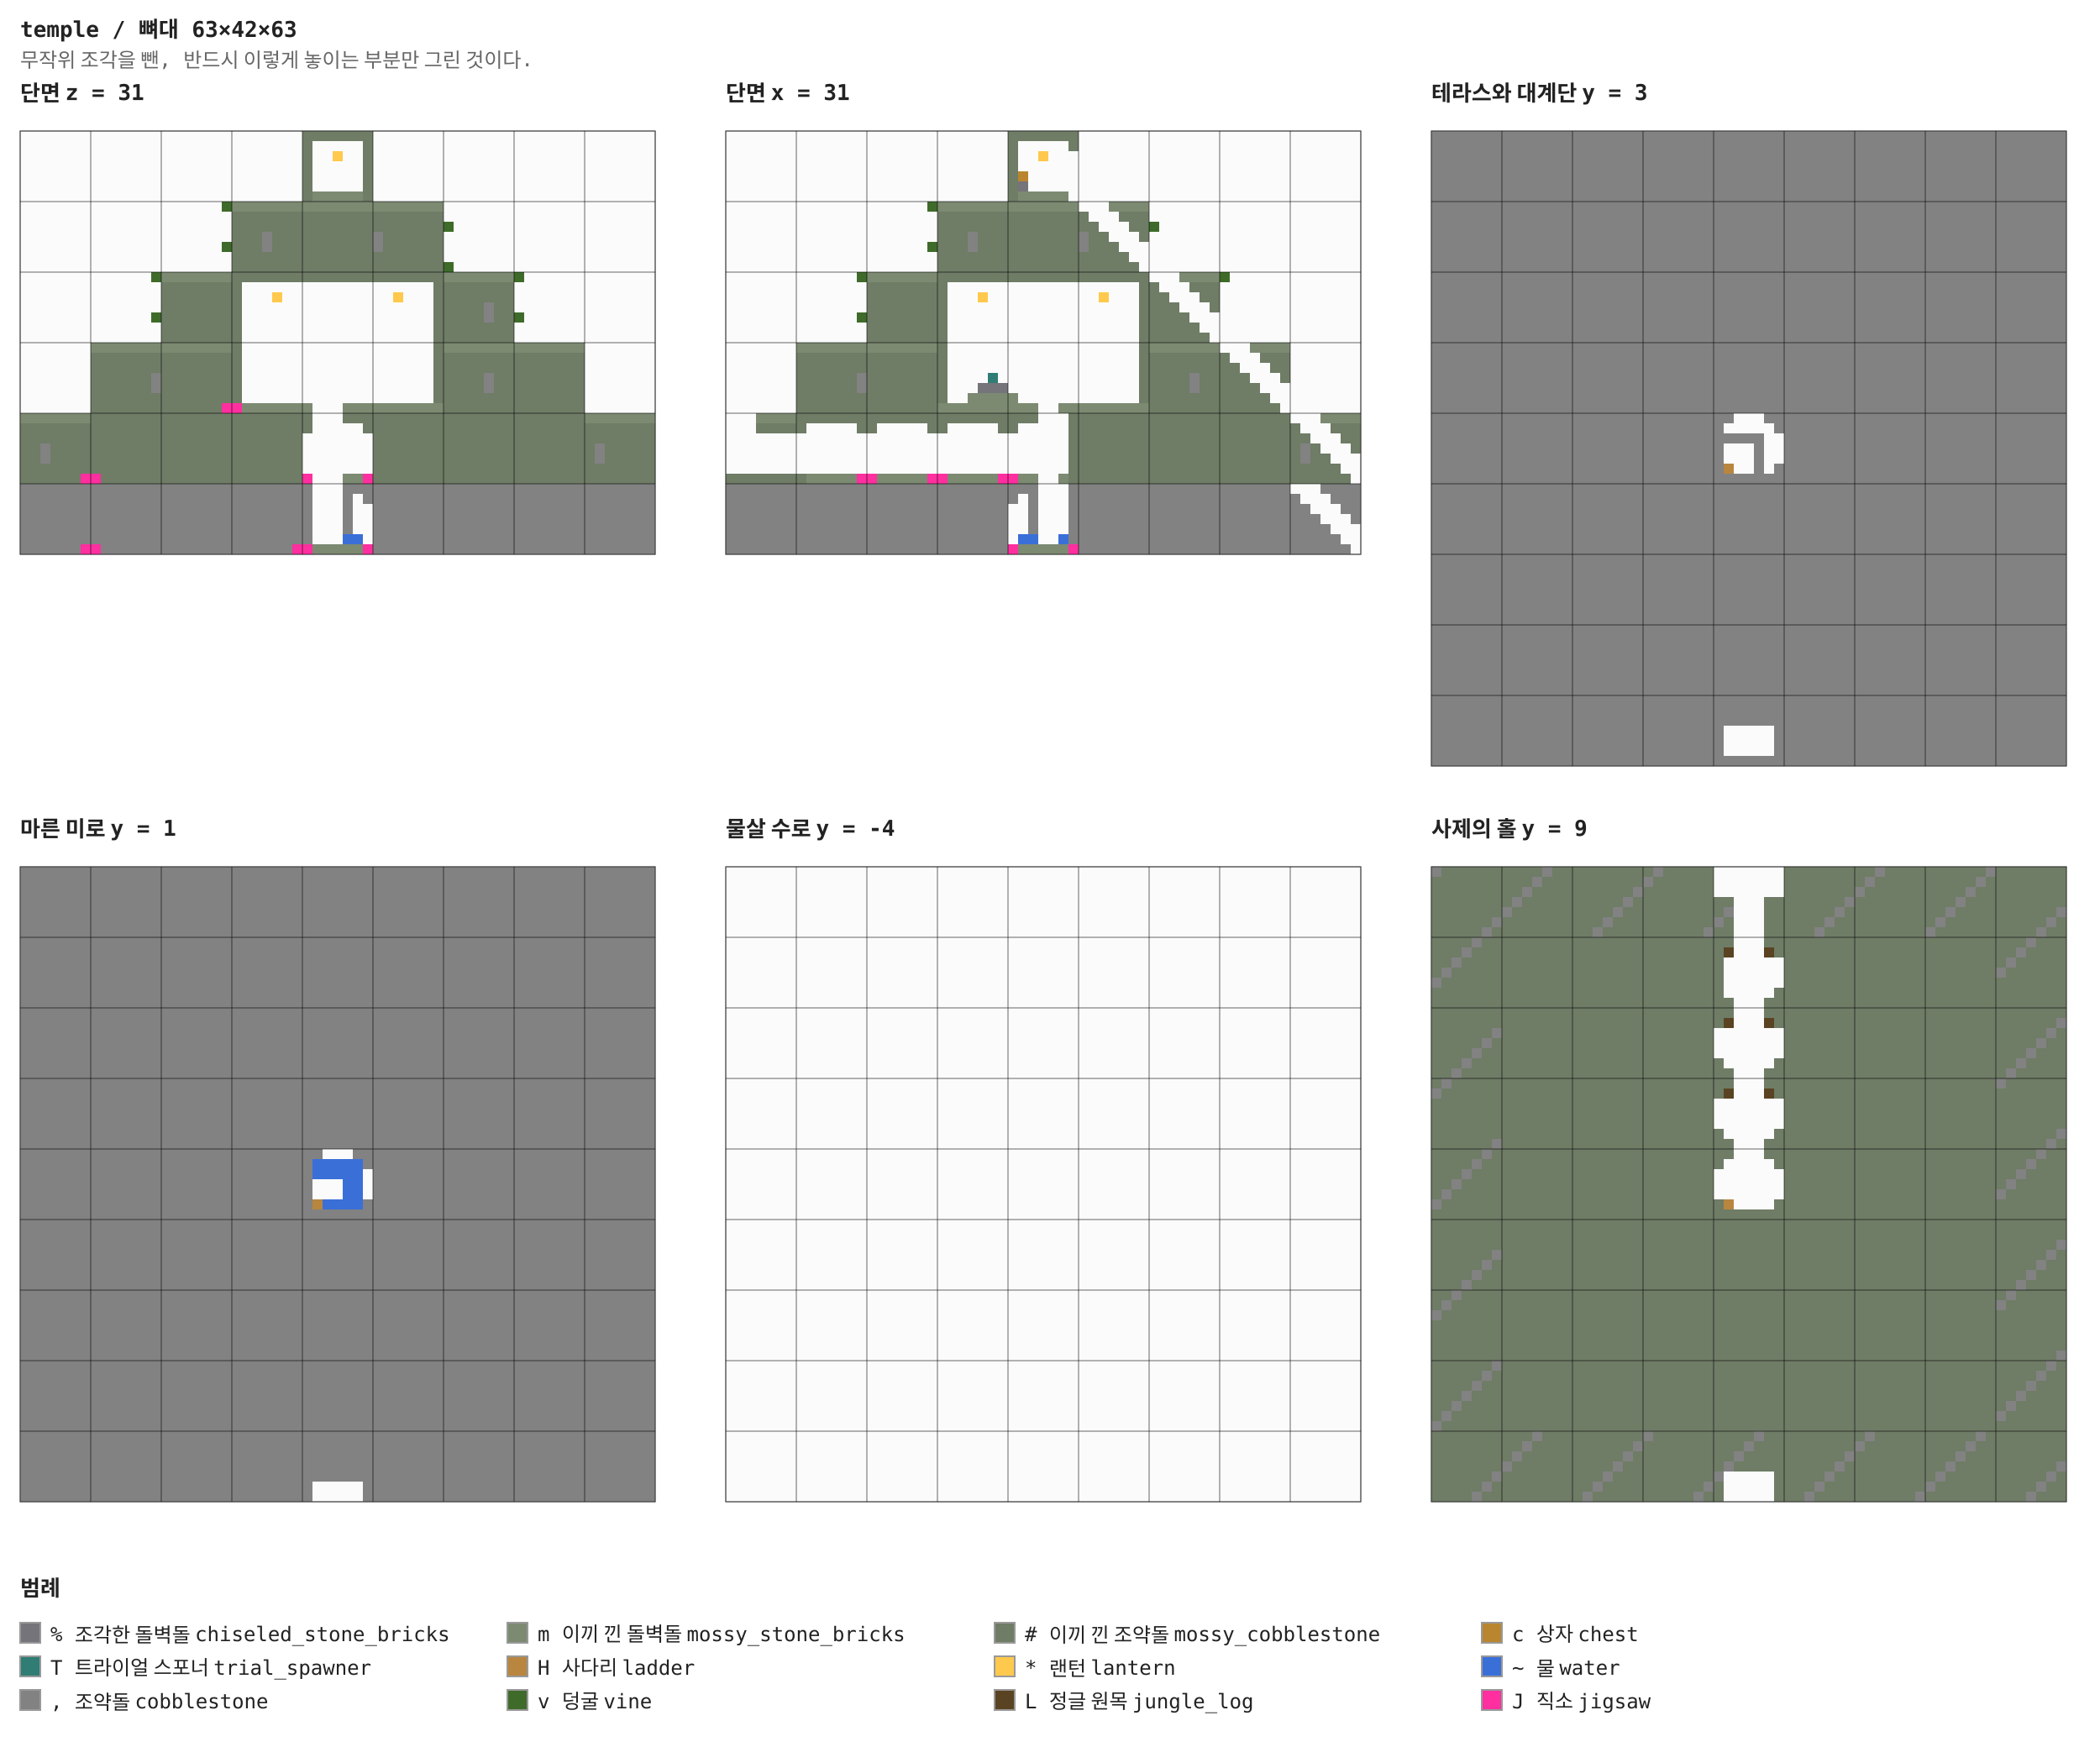
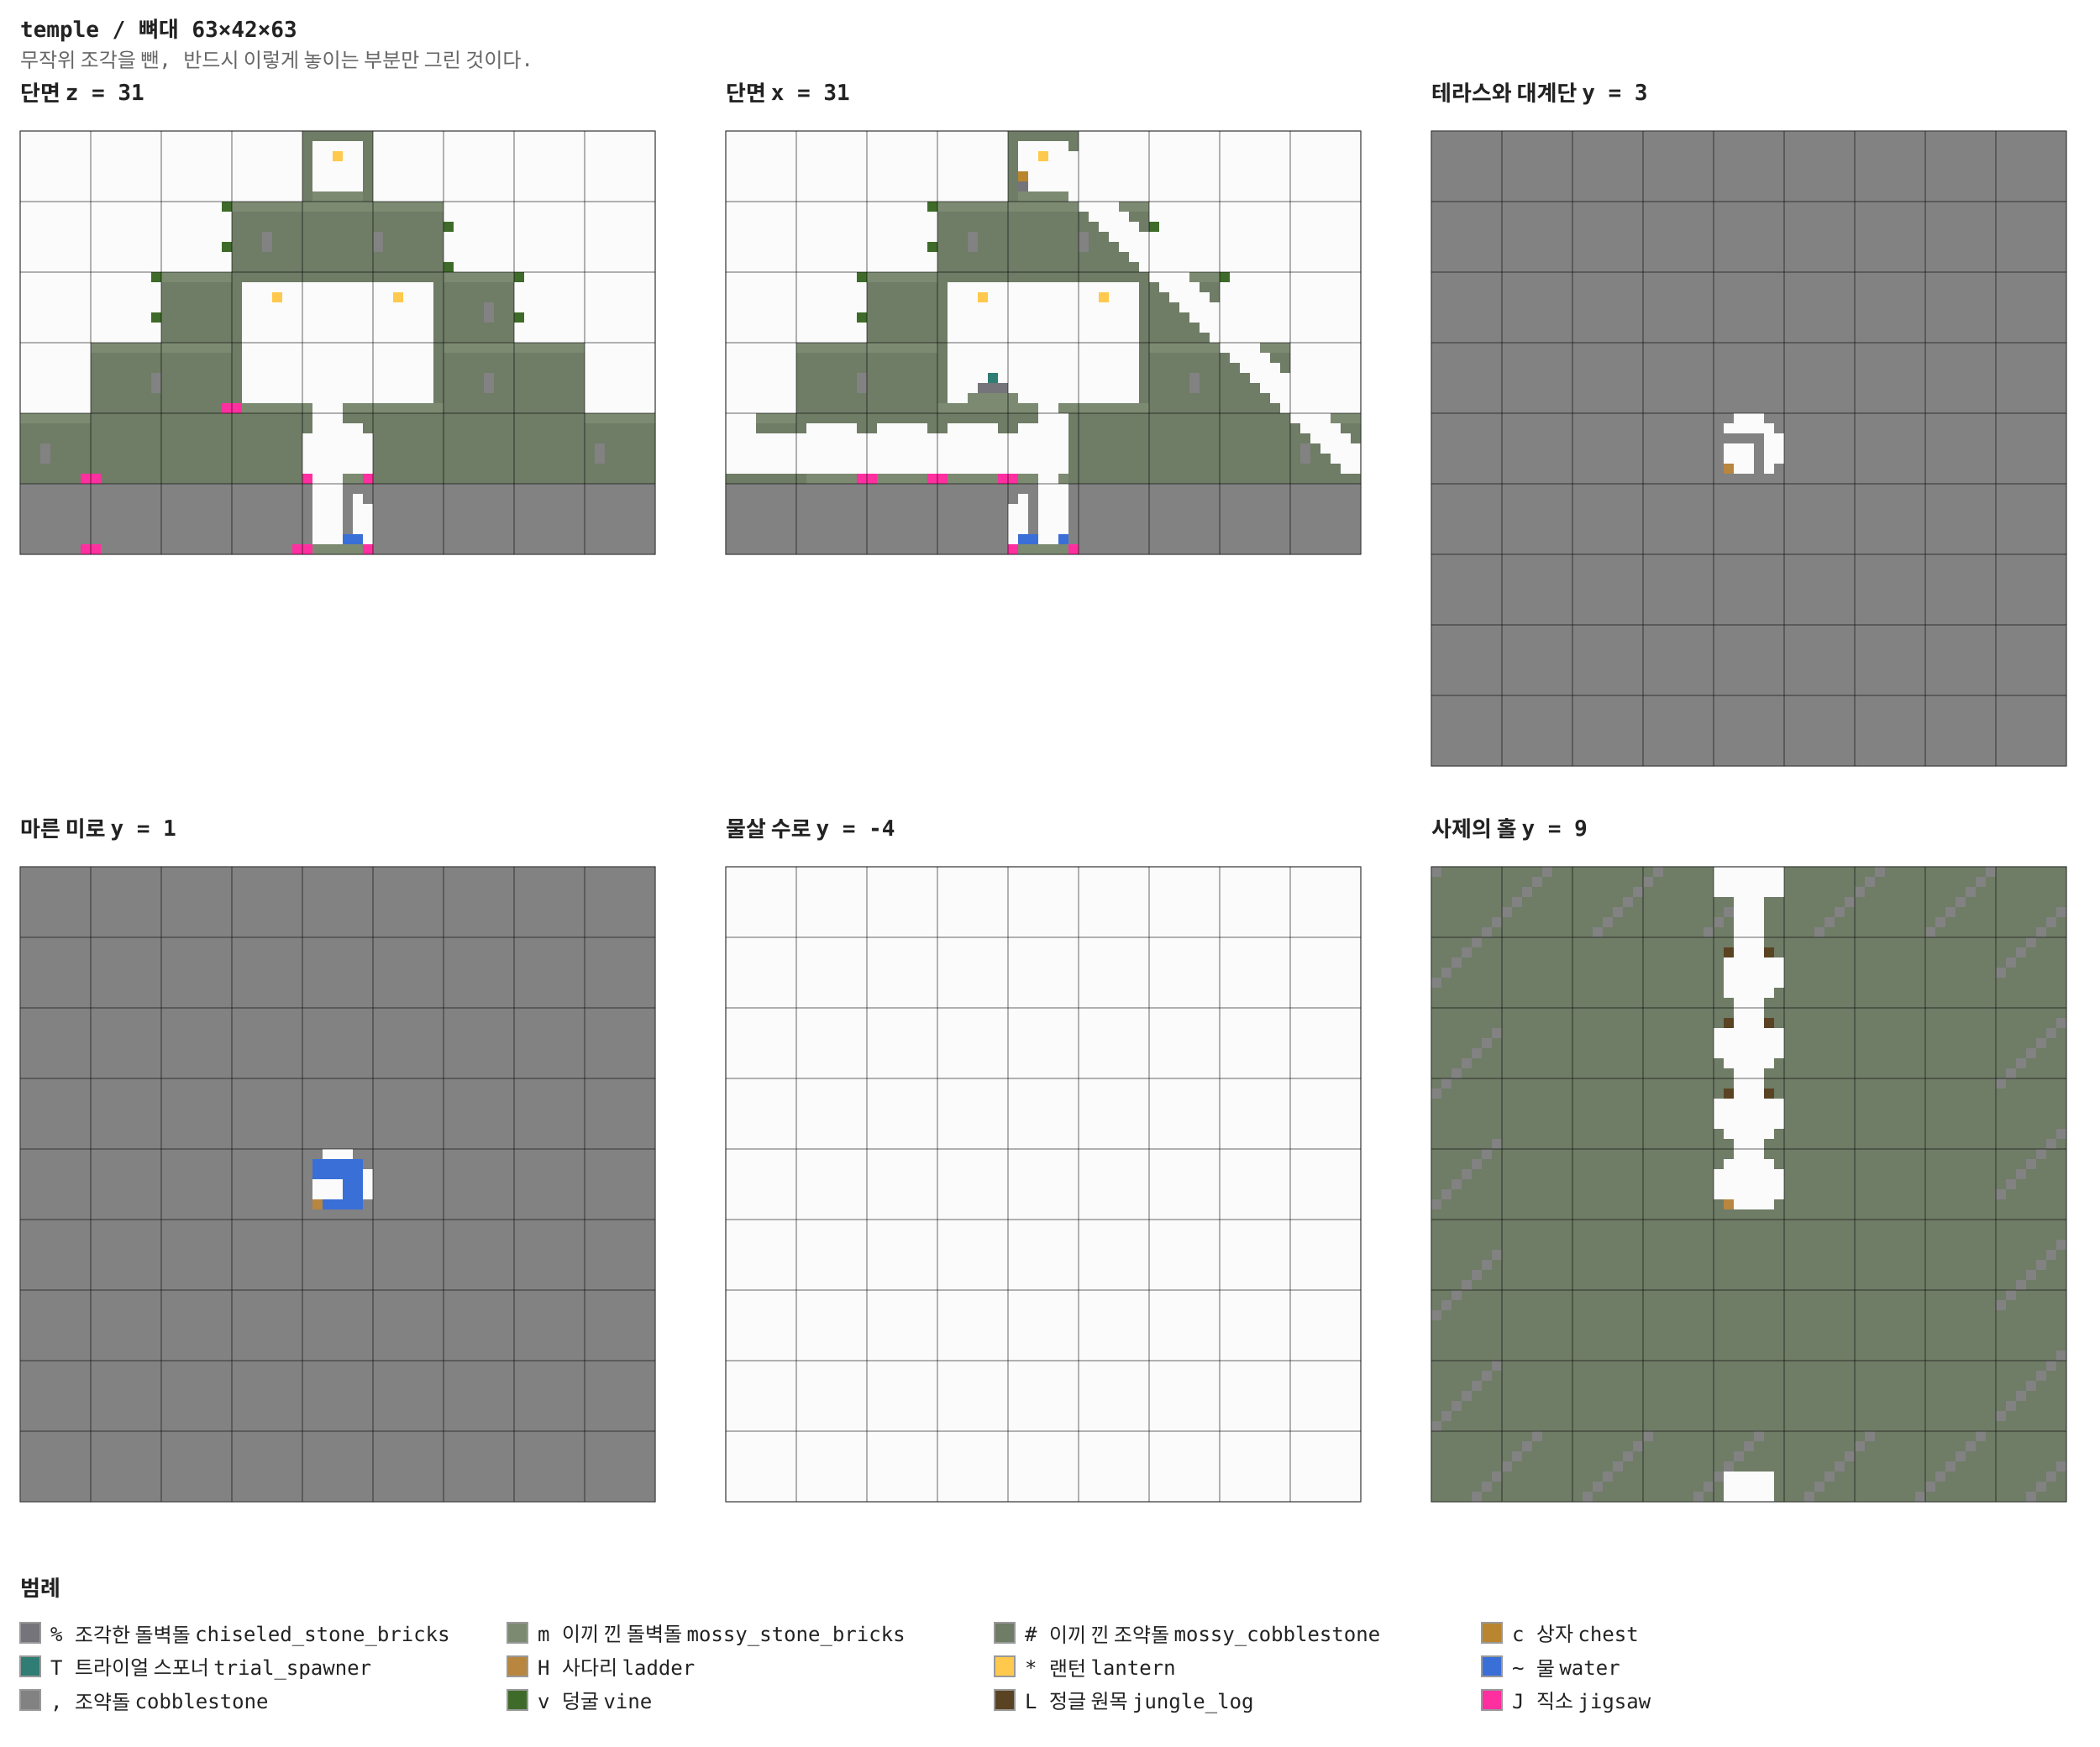
<svg xmlns="http://www.w3.org/2000/svg" width="1250" height="1040" viewBox="0 0 1250 1040" shape-rendering="crispEdges" font-family="Consolas,'Malgun Gothic','Noto Sans KR',monospace">
  <style>text{fill:#222;shape-rendering:auto}.cap{font-size:13px;font-weight:bold}.leg{font-size:12px}.sub{font-size:12px;fill:#666}.tick{font-size:8px;fill:#999;text-anchor:middle}.arrow{font-size:10px;fill:#fff;text-anchor:middle}.fine{stroke:#000;stroke-opacity:.07;stroke-width:1;fill:none}.grid{stroke:#000;stroke-opacity:.30;stroke-width:1}</style>
  <rect width="100%" height="100%" fill="#fff" />
  <text x="12" y="22" class="cap" font-size="16">temple / 뼈대   63×42×63</text>
  <text x="12" y="40" class="sub">무작위 조각을 뺀, 반드시 이렇게 놓이는 부분만 그린 것이다.</text>
  <text x="12" y="60" class="cap">단면 z = 31</text>
  <rect x="12" y="78" width="378" height="252" fill="#fbfbfb" stroke="#bbb" />
  <path transform="translate(12,78) scale(6)" fill="#6f7c66" d="M28 0h7v1h-7zM28 1h1v1h-1zM34 1h1v1h-1zM28 2h1v1h-1zM34 2h1v1h-1zM28 3h1v1h-1zM34 3h1v1h-1zM28 4h1v1h-1zM34 4h1v1h-1zM28 5h1v1h-1zM34 5h1v1h-1zM28 6h1v1h-1zM34 6h1v1h-1zM21 8h21v1h-21zM21 9h21v1h-21zM21 10h3v1h-3zM25 10h10v1h-10zM36 10h6v1h-6zM21 11h3v1h-3zM25 11h10v1h-10zM36 11h6v1h-6zM21 12h21v1h-21zM21 13h21v1h-21zM21 14h21v1h-21zM14 15h8v1h-8zM41 15h8v1h-8zM14 16h8v1h-8zM41 16h8v1h-8zM14 17h8v1h-8zM41 17h5v1h-5zM47 17h2v1h-2zM14 18h8v1h-8zM41 18h5v1h-5zM47 18h2v1h-2zM14 19h8v1h-8zM41 19h8v1h-8zM14 20h8v1h-8zM41 20h8v1h-8zM21 21h1v1h-1zM41 21h1v1h-1zM7 22h15v1h-15zM41 22h15v1h-15zM7 23h15v1h-15zM41 23h15v1h-15zM7 24h6v1h-6zM14 24h8v1h-8zM41 24h5v1h-5zM47 24h9v1h-9zM7 25h6v1h-6zM14 25h8v1h-8zM41 25h5v1h-5zM47 25h9v1h-9zM7 26h15v1h-15zM41 26h15v1h-15zM7 27h13v1h-13zM42 27h14v1h-14zM7 28h22v1h-22zM32 28h24v1h-24zM0 29h29v1h-29zM34 29h29v1h-29zM0 30h28v1h-28zM35 30h28v1h-28zM0 31h2v1h-2zM3 31h25v1h-25zM35 31h22v1h-22zM58 31h5v1h-5zM0 32h2v1h-2zM3 32h25v1h-25zM35 32h22v1h-22zM58 32h5v1h-5zM0 33h28v1h-28zM35 33h28v1h-28zM0 34h6v1h-6zM8 34h20v1h-20zM35 34h28v1h-28z" />
  <path transform="translate(12,78) scale(6)" fill="#ffc94d" d="M31 2h1v1h-1zM25 16h1v1h-1zM37 16h1v1h-1z" />
  <path transform="translate(12,78) scale(6)" fill="#7c8a72" d="M29 6h5v1h-5zM21 7h21v1h-21zM14 14h7v1h-7zM42 14h7v1h-7zM7 21h14v1h-14zM42 21h14v1h-14zM22 27h7v1h-7zM32 27h10v1h-10zM0 28h7v1h-7zM56 28h7v1h-7zM32 34h2v1h-2zM29 41h5v1h-5z" />
  <path transform="translate(12,78) scale(6)" fill="#3f6b2a" d="M20 7h1v1h-1zM42 9h1v1h-1zM20 11h1v1h-1zM42 13h1v1h-1zM13 14h1v1h-1zM49 14h1v1h-1zM13 18h1v1h-1zM49 18h1v1h-1z" />
  <path transform="translate(12,78) scale(6)" fill="#828282" d="M24 10h1v1h-1zM35 10h1v1h-1zM24 11h1v1h-1zM35 11h1v1h-1zM46 17h1v1h-1zM46 18h1v1h-1zM13 24h1v1h-1zM46 24h1v1h-1zM13 25h1v1h-1zM46 25h1v1h-1zM2 31h1v1h-1zM57 31h1v1h-1zM2 32h1v1h-1zM57 32h1v1h-1zM0 35h29v1h-29zM32 35h31v1h-31zM0 36h29v1h-29zM32 36h1v1h-1zM34 36h29v1h-29zM0 37h29v1h-29zM32 37h1v1h-1zM35 37h28v1h-28zM0 38h29v1h-29zM32 38h1v1h-1zM35 38h28v1h-28zM0 39h29v1h-29zM32 39h1v1h-1zM35 39h28v1h-28zM0 40h29v1h-29zM35 40h28v1h-28zM0 41h6v1h-6zM8 41h19v1h-19zM35 41h28v1h-28z" />
  <path transform="translate(12,78) scale(6)" fill="#ff2fa0" d="M20 27h2v1h-2zM6 34h2v1h-2zM28 34h1v1h-1zM34 34h1v1h-1zM6 41h2v1h-2zM27 41h2v1h-2zM34 41h1v1h-1z" />
  <path transform="translate(12,78) scale(6)" fill="#3a6fd8" d="M32 40h2v1h-2z" />
  <line x1="12" y1="78" x2="12" y2="330" class="grid" />
  <line x1="54" y1="78" x2="54" y2="330" class="grid" />
  <line x1="96" y1="78" x2="96" y2="330" class="grid" />
  <line x1="138" y1="78" x2="138" y2="330" class="grid" />
  <line x1="180" y1="78" x2="180" y2="330" class="grid" />
  <line x1="222" y1="78" x2="222" y2="330" class="grid" />
  <line x1="264" y1="78" x2="264" y2="330" class="grid" />
  <line x1="306" y1="78" x2="306" y2="330" class="grid" />
  <line x1="348" y1="78" x2="348" y2="330" class="grid" />
  <line x1="390" y1="78" x2="390" y2="330" class="grid" />
  <line x1="12" y1="78" x2="390" y2="78" class="grid" />
  <line x1="12" y1="120" x2="390" y2="120" class="grid" />
  <line x1="12" y1="162" x2="390" y2="162" class="grid" />
  <line x1="12" y1="204" x2="390" y2="204" class="grid" />
  <line x1="12" y1="246" x2="390" y2="246" class="grid" />
  <line x1="12" y1="288" x2="390" y2="288" class="grid" />
  <line x1="12" y1="330" x2="390" y2="330" class="grid" />
  <text x="432" y="60" class="cap">단면 x = 31</text>
  <rect x="432" y="78" width="378" height="252" fill="#fbfbfb" stroke="#bbb" />
-   <path transform="translate(432,78) scale(6)" fill="#6f7c66" d="M28 0h7v1h-7zM28 1h1v1h-1zM34 1h1v1h-1zM28 2h1v1h-1zM28 3h1v1h-1zM28 4h1v1h-1zM28 5h1v1h-1zM28 6h1v1h-1zM21 8h15v1h-15zM39 8h3v1h-3zM21 9h16v1h-16zM40 9h2v1h-2zM21 10h3v1h-3zM25 10h10v1h-10zM36 10h2v1h-2zM41 10h1v1h-1zM21 11h3v1h-3zM25 11h10v1h-10zM36 11h3v1h-3zM21 12h19v1h-19zM21 13h20v1h-20zM21 14h21v1h-21zM14 15h8v1h-8zM41 15h2v1h-2zM46 15h3v1h-3zM14 16h8v1h-8zM41 16h3v1h-3zM47 16h2v1h-2zM14 17h8v1h-8zM41 17h4v1h-4zM48 17h1v1h-1zM14 18h8v1h-8zM41 18h5v1h-5zM14 19h8v1h-8zM41 19h6v1h-6zM14 20h8v1h-8zM41 20h7v1h-7zM21 21h1v1h-1zM41 21h1v1h-1zM7 22h15v1h-15zM41 22h9v1h-9zM53 22h3v1h-3zM7 23h15v1h-15zM41 23h10v1h-10zM54 23h2v1h-2zM7 24h6v1h-6zM14 24h8v1h-8zM41 24h5v1h-5zM47 24h5v1h-5zM55 24h1v1h-1zM7 25h6v1h-6zM14 25h8v1h-8zM41 25h5v1h-5zM47 25h6v1h-6zM7 26h15v1h-15zM41 26h13v1h-13zM7 27h14v1h-14zM42 27h13v1h-13zM7 28h24v1h-24zM34 28h22v1h-22zM3 29h5v1h-5zM13 29h2v1h-2zM20 29h2v1h-2zM27 29h2v1h-2zM34 29h23v1h-23zM60 29h3v1h-3zM34 30h24v1h-24zM61 30h2v1h-2zM34 31h23v1h-23zM58 31h1v1h-1zM62 31h1v1h-1zM34 32h23v1h-23zM58 32h2v1h-2zM34 33h27v1h-27zM0 34h8v1h-8zM34 34h28v1h-28z" />
+   <path transform="translate(432,78) scale(6)" fill="#6f7c66" d="M28 0h7v1h-7zM28 1h1v1h-1zM34 1h1v1h-1zM28 2h1v1h-1zM28 3h1v1h-1zM28 4h1v1h-1zM28 5h1v1h-1zM28 6h1v1h-1zM21 8h15v1h-15zM40 8h2v1h-2zM21 9h16v1h-16zM41 9h1v1h-1zM21 10h3v1h-3zM25 10h10v1h-10zM36 10h2v1h-2zM21 11h3v1h-3zM25 11h10v1h-10zM36 11h3v1h-3zM21 12h19v1h-19zM21 13h20v1h-20zM21 14h21v1h-21zM14 15h8v1h-8zM41 15h2v1h-2zM47 15h2v1h-2zM14 16h8v1h-8zM41 16h3v1h-3zM48 16h1v1h-1zM14 17h8v1h-8zM41 17h4v1h-4zM14 18h8v1h-8zM41 18h5v1h-5zM14 19h8v1h-8zM41 19h6v1h-6zM14 20h8v1h-8zM41 20h7v1h-7zM21 21h1v1h-1zM41 21h1v1h-1zM7 22h15v1h-15zM41 22h9v1h-9zM54 22h2v1h-2zM7 23h15v1h-15zM41 23h10v1h-10zM55 23h1v1h-1zM7 24h6v1h-6zM14 24h8v1h-8zM41 24h5v1h-5zM47 24h5v1h-5zM7 25h6v1h-6zM14 25h8v1h-8zM41 25h5v1h-5zM47 25h6v1h-6zM7 26h15v1h-15zM41 26h13v1h-13zM7 27h14v1h-14zM42 27h13v1h-13zM7 28h24v1h-24zM34 28h22v1h-22zM3 29h5v1h-5zM13 29h2v1h-2zM20 29h2v1h-2zM27 29h2v1h-2zM34 29h23v1h-23zM61 29h2v1h-2zM34 30h24v1h-24zM62 30h1v1h-1zM34 31h23v1h-23zM58 31h1v1h-1zM34 32h23v1h-23zM58 32h2v1h-2zM34 33h27v1h-27zM0 34h8v1h-8zM34 34h29v1h-29z" />
  <path transform="translate(432,78) scale(6)" fill="#ffc94d" d="M31 2h1v1h-1zM25 16h1v1h-1zM37 16h1v1h-1z" />
  <path transform="translate(432,78) scale(6)" fill="#b9852f" d="M29 4h1v1h-1z" />
  <path transform="translate(432,78) scale(6)" fill="#74747a" d="M29 5h1v1h-1zM25 25h3v1h-3z" />
-   <path transform="translate(432,78) scale(6)" fill="#7c8a72" d="M29 6h5v1h-5zM21 7h14v1h-14zM38 7h4v1h-4zM14 14h7v1h-7zM45 14h4v1h-4zM7 21h14v1h-14zM42 21h7v1h-7zM52 21h4v1h-4zM24 26h5v1h-5zM21 27h10v1h-10zM33 27h9v1h-9zM3 28h4v1h-4zM59 28h4v1h-4zM8 34h5v1h-5zM15 34h5v1h-5zM22 34h5v1h-5zM29 34h2v1h-2zM33 34h1v1h-1zM29 41h5v1h-5z" />
+   <path transform="translate(432,78) scale(6)" fill="#7c8a72" d="M29 6h5v1h-5zM21 7h14v1h-14zM39 7h3v1h-3zM14 14h7v1h-7zM46 14h3v1h-3zM7 21h14v1h-14zM42 21h7v1h-7zM53 21h3v1h-3zM24 26h5v1h-5zM21 27h10v1h-10zM33 27h9v1h-9zM3 28h4v1h-4zM60 28h3v1h-3zM8 34h5v1h-5zM15 34h5v1h-5zM22 34h5v1h-5zM29 34h2v1h-2zM33 34h1v1h-1zM29 41h5v1h-5z" />
  <path transform="translate(432,78) scale(6)" fill="#3f6b2a" d="M20 7h1v1h-1zM42 9h1v1h-1zM20 11h1v1h-1zM13 14h1v1h-1zM49 14h1v1h-1zM13 18h1v1h-1z" />
-   <path transform="translate(432,78) scale(6)" fill="#828282" d="M24 10h1v1h-1zM35 10h1v1h-1zM24 11h1v1h-1zM35 11h1v1h-1zM13 24h1v1h-1zM46 24h1v1h-1zM13 25h1v1h-1zM46 25h1v1h-1zM57 31h1v1h-1zM57 32h1v1h-1zM0 35h31v1h-31zM34 35h22v1h-22zM59 35h4v1h-4zM0 36h29v1h-29zM30 36h1v1h-1zM34 36h23v1h-23zM60 36h3v1h-3zM0 37h28v1h-28zM30 37h1v1h-1zM34 37h24v1h-24zM61 37h2v1h-2zM0 38h28v1h-28zM30 38h1v1h-1zM34 38h25v1h-25zM62 38h1v1h-1zM0 39h28v1h-28zM30 39h1v1h-1zM34 39h26v1h-26zM0 40h28v1h-28zM34 40h27v1h-27zM0 41h28v1h-28zM35 41h27v1h-27z" />
+   <path transform="translate(432,78) scale(6)" fill="#828282" d="M24 10h1v1h-1zM35 10h1v1h-1zM24 11h1v1h-1zM35 11h1v1h-1zM13 24h1v1h-1zM46 24h1v1h-1zM13 25h1v1h-1zM46 25h1v1h-1zM57 31h1v1h-1zM57 32h1v1h-1zM0 35h31v1h-31zM34 35h29v1h-29zM0 36h29v1h-29zM30 36h1v1h-1zM34 36h29v1h-29zM0 37h28v1h-28zM30 37h1v1h-1zM34 37h29v1h-29zM0 38h28v1h-28zM30 38h1v1h-1zM34 38h29v1h-29zM0 39h28v1h-28zM30 39h1v1h-1zM34 39h29v1h-29zM0 40h28v1h-28zM34 40h29v1h-29zM0 41h28v1h-28zM35 41h28v1h-28z" />
  <path transform="translate(432,78) scale(6)" fill="#2f7d74" d="M26 24h1v1h-1z" />
  <path transform="translate(432,78) scale(6)" fill="#ff2fa0" d="M13 34h2v1h-2zM20 34h2v1h-2zM27 34h2v1h-2zM28 41h1v1h-1zM34 41h1v1h-1z" />
  <path transform="translate(432,78) scale(6)" fill="#3a6fd8" d="M29 40h2v1h-2zM33 40h1v1h-1z" />
  <line x1="432" y1="78" x2="432" y2="330" class="grid" />
  <line x1="474" y1="78" x2="474" y2="330" class="grid" />
  <line x1="516" y1="78" x2="516" y2="330" class="grid" />
  <line x1="558" y1="78" x2="558" y2="330" class="grid" />
  <line x1="600" y1="78" x2="600" y2="330" class="grid" />
  <line x1="642" y1="78" x2="642" y2="330" class="grid" />
  <line x1="684" y1="78" x2="684" y2="330" class="grid" />
  <line x1="726" y1="78" x2="726" y2="330" class="grid" />
  <line x1="768" y1="78" x2="768" y2="330" class="grid" />
  <line x1="810" y1="78" x2="810" y2="330" class="grid" />
  <line x1="432" y1="78" x2="810" y2="78" class="grid" />
  <line x1="432" y1="120" x2="810" y2="120" class="grid" />
  <line x1="432" y1="162" x2="810" y2="162" class="grid" />
  <line x1="432" y1="204" x2="810" y2="204" class="grid" />
  <line x1="432" y1="246" x2="810" y2="246" class="grid" />
  <line x1="432" y1="288" x2="810" y2="288" class="grid" />
  <line x1="432" y1="330" x2="810" y2="330" class="grid" />
  <text x="852" y="60" class="cap">테라스와 대계단  y = 3</text>
  <rect x="852" y="78" width="378" height="378" fill="#fbfbfb" stroke="#bbb" />
-   <path transform="translate(852,78) scale(6)" fill="#828282" d="M0 0h63v1h-63zM0 1h63v1h-63zM0 2h63v1h-63zM0 3h63v1h-63zM0 4h63v1h-63zM0 5h63v1h-63zM0 6h63v1h-63zM0 7h63v1h-63zM0 8h63v1h-63zM0 9h63v1h-63zM0 10h63v1h-63zM0 11h63v1h-63zM0 12h63v1h-63zM0 13h63v1h-63zM0 14h63v1h-63zM0 15h63v1h-63zM0 16h63v1h-63zM0 17h63v1h-63zM0 18h63v1h-63zM0 19h63v1h-63zM0 20h63v1h-63zM0 21h63v1h-63zM0 22h63v1h-63zM0 23h63v1h-63zM0 24h63v1h-63zM0 25h63v1h-63zM0 26h63v1h-63zM0 27h63v1h-63zM0 28h30v1h-30zM33 28h30v1h-30zM0 29h29v1h-29zM34 29h29v1h-29zM0 30h33v1h-33zM35 30h28v1h-28zM0 31h29v1h-29zM32 31h1v1h-1zM35 31h28v1h-28zM0 32h29v1h-29zM32 32h1v1h-1zM35 32h28v1h-28zM0 33h29v1h-29zM32 33h1v1h-1zM34 33h29v1h-29zM0 34h63v1h-63zM0 35h63v1h-63zM0 36h63v1h-63zM0 37h63v1h-63zM0 38h63v1h-63zM0 39h63v1h-63zM0 40h63v1h-63zM0 41h63v1h-63zM0 42h63v1h-63zM0 43h63v1h-63zM0 44h63v1h-63zM0 45h63v1h-63zM0 46h63v1h-63zM0 47h63v1h-63zM0 48h63v1h-63zM0 49h63v1h-63zM0 50h63v1h-63zM0 51h63v1h-63zM0 52h63v1h-63zM0 53h63v1h-63zM0 54h63v1h-63zM0 55h63v1h-63zM0 56h63v1h-63zM0 57h63v1h-63zM0 58h63v1h-63zM0 59h29v1h-29zM34 59h29v1h-29zM0 60h29v1h-29zM34 60h29v1h-29zM0 61h29v1h-29zM34 61h29v1h-29zM0 62h63v1h-63z" />
+   <path transform="translate(852,78) scale(6)" fill="#828282" d="M0 0h63v1h-63zM0 1h63v1h-63zM0 2h63v1h-63zM0 3h63v1h-63zM0 4h63v1h-63zM0 5h63v1h-63zM0 6h63v1h-63zM0 7h63v1h-63zM0 8h63v1h-63zM0 9h63v1h-63zM0 10h63v1h-63zM0 11h63v1h-63zM0 12h63v1h-63zM0 13h63v1h-63zM0 14h63v1h-63zM0 15h63v1h-63zM0 16h63v1h-63zM0 17h63v1h-63zM0 18h63v1h-63zM0 19h63v1h-63zM0 20h63v1h-63zM0 21h63v1h-63zM0 22h63v1h-63zM0 23h63v1h-63zM0 24h63v1h-63zM0 25h63v1h-63zM0 26h63v1h-63zM0 27h63v1h-63zM0 28h30v1h-30zM33 28h30v1h-30zM0 29h29v1h-29zM34 29h29v1h-29zM0 30h33v1h-33zM35 30h28v1h-28zM0 31h29v1h-29zM32 31h1v1h-1zM35 31h28v1h-28zM0 32h29v1h-29zM32 32h1v1h-1zM35 32h28v1h-28zM0 33h29v1h-29zM32 33h1v1h-1zM34 33h29v1h-29zM0 34h63v1h-63zM0 35h63v1h-63zM0 36h63v1h-63zM0 37h63v1h-63zM0 38h63v1h-63zM0 39h63v1h-63zM0 40h63v1h-63zM0 41h63v1h-63zM0 42h63v1h-63zM0 43h63v1h-63zM0 44h63v1h-63zM0 45h63v1h-63zM0 46h63v1h-63zM0 47h63v1h-63zM0 48h63v1h-63zM0 49h63v1h-63zM0 50h63v1h-63zM0 51h63v1h-63zM0 52h63v1h-63zM0 53h63v1h-63zM0 54h63v1h-63zM0 55h63v1h-63zM0 56h63v1h-63zM0 57h63v1h-63zM0 58h63v1h-63zM0 59h63v1h-63zM0 60h63v1h-63zM0 61h63v1h-63zM0 62h63v1h-63z" />
  <path transform="translate(852,78) scale(6)" fill="#b8863f" d="M29 33h1v1h-1z" />
  <line x1="852" y1="78" x2="852" y2="456" class="grid" />
  <line x1="894" y1="78" x2="894" y2="456" class="grid" />
  <line x1="936" y1="78" x2="936" y2="456" class="grid" />
  <line x1="978" y1="78" x2="978" y2="456" class="grid" />
  <line x1="1020" y1="78" x2="1020" y2="456" class="grid" />
  <line x1="1062" y1="78" x2="1062" y2="456" class="grid" />
  <line x1="1104" y1="78" x2="1104" y2="456" class="grid" />
  <line x1="1146" y1="78" x2="1146" y2="456" class="grid" />
  <line x1="1188" y1="78" x2="1188" y2="456" class="grid" />
  <line x1="1230" y1="78" x2="1230" y2="456" class="grid" />
  <line x1="852" y1="78" x2="1230" y2="78" class="grid" />
  <line x1="852" y1="120" x2="1230" y2="120" class="grid" />
  <line x1="852" y1="162" x2="1230" y2="162" class="grid" />
  <line x1="852" y1="204" x2="1230" y2="204" class="grid" />
  <line x1="852" y1="246" x2="1230" y2="246" class="grid" />
  <line x1="852" y1="288" x2="1230" y2="288" class="grid" />
  <line x1="852" y1="330" x2="1230" y2="330" class="grid" />
  <line x1="852" y1="372" x2="1230" y2="372" class="grid" />
  <line x1="852" y1="414" x2="1230" y2="414" class="grid" />
  <line x1="852" y1="456" x2="1230" y2="456" class="grid" />
  <text x="12" y="498" class="cap">마른 미로  y = 1</text>
  <rect x="12" y="516" width="378" height="378" fill="#fbfbfb" stroke="#bbb" />
-   <path transform="translate(12,516) scale(6)" fill="#828282" d="M0 0h63v1h-63zM0 1h63v1h-63zM0 2h63v1h-63zM0 3h63v1h-63zM0 4h63v1h-63zM0 5h63v1h-63zM0 6h63v1h-63zM0 7h63v1h-63zM0 8h63v1h-63zM0 9h63v1h-63zM0 10h63v1h-63zM0 11h63v1h-63zM0 12h63v1h-63zM0 13h63v1h-63zM0 14h63v1h-63zM0 15h63v1h-63zM0 16h63v1h-63zM0 17h63v1h-63zM0 18h63v1h-63zM0 19h63v1h-63zM0 20h63v1h-63zM0 21h63v1h-63zM0 22h63v1h-63zM0 23h63v1h-63zM0 24h63v1h-63zM0 25h63v1h-63zM0 26h63v1h-63zM0 27h63v1h-63zM0 28h30v1h-30zM33 28h30v1h-30zM0 29h29v1h-29zM34 29h29v1h-29zM0 30h29v1h-29zM35 30h28v1h-28zM0 31h29v1h-29zM35 31h28v1h-28zM0 32h29v1h-29zM35 32h28v1h-28zM0 33h29v1h-29zM34 33h29v1h-29zM0 34h63v1h-63zM0 35h63v1h-63zM0 36h63v1h-63zM0 37h63v1h-63zM0 38h63v1h-63zM0 39h63v1h-63zM0 40h63v1h-63zM0 41h63v1h-63zM0 42h63v1h-63zM0 43h63v1h-63zM0 44h63v1h-63zM0 45h63v1h-63zM0 46h63v1h-63zM0 47h63v1h-63zM0 48h63v1h-63zM0 49h63v1h-63zM0 50h63v1h-63zM0 51h63v1h-63zM0 52h63v1h-63zM0 53h63v1h-63zM0 54h63v1h-63zM0 55h63v1h-63zM0 56h63v1h-63zM0 57h63v1h-63zM0 58h63v1h-63zM0 59h63v1h-63zM0 60h63v1h-63zM0 61h29v1h-29zM34 61h29v1h-29zM0 62h29v1h-29zM34 62h29v1h-29z" />
+   <path transform="translate(12,516) scale(6)" fill="#828282" d="M0 0h63v1h-63zM0 1h63v1h-63zM0 2h63v1h-63zM0 3h63v1h-63zM0 4h63v1h-63zM0 5h63v1h-63zM0 6h63v1h-63zM0 7h63v1h-63zM0 8h63v1h-63zM0 9h63v1h-63zM0 10h63v1h-63zM0 11h63v1h-63zM0 12h63v1h-63zM0 13h63v1h-63zM0 14h63v1h-63zM0 15h63v1h-63zM0 16h63v1h-63zM0 17h63v1h-63zM0 18h63v1h-63zM0 19h63v1h-63zM0 20h63v1h-63zM0 21h63v1h-63zM0 22h63v1h-63zM0 23h63v1h-63zM0 24h63v1h-63zM0 25h63v1h-63zM0 26h63v1h-63zM0 27h63v1h-63zM0 28h30v1h-30zM33 28h30v1h-30zM0 29h29v1h-29zM34 29h29v1h-29zM0 30h29v1h-29zM35 30h28v1h-28zM0 31h29v1h-29zM35 31h28v1h-28zM0 32h29v1h-29zM35 32h28v1h-28zM0 33h29v1h-29zM34 33h29v1h-29zM0 34h63v1h-63zM0 35h63v1h-63zM0 36h63v1h-63zM0 37h63v1h-63zM0 38h63v1h-63zM0 39h63v1h-63zM0 40h63v1h-63zM0 41h63v1h-63zM0 42h63v1h-63zM0 43h63v1h-63zM0 44h63v1h-63zM0 45h63v1h-63zM0 46h63v1h-63zM0 47h63v1h-63zM0 48h63v1h-63zM0 49h63v1h-63zM0 50h63v1h-63zM0 51h63v1h-63zM0 52h63v1h-63zM0 53h63v1h-63zM0 54h63v1h-63zM0 55h63v1h-63zM0 56h63v1h-63zM0 57h63v1h-63zM0 58h63v1h-63zM0 59h63v1h-63zM0 60h63v1h-63zM0 61h63v1h-63zM0 62h63v1h-63z" />
  <path transform="translate(12,516) scale(6)" fill="#3a6fd8" d="M29 29h5v1h-5zM29 30h5v1h-5zM32 31h2v1h-2zM32 32h2v1h-2zM30 33h4v1h-4z" />
  <path transform="translate(12,516) scale(6)" fill="#b8863f" d="M29 33h1v1h-1z" />
  <line x1="12" y1="516" x2="12" y2="894" class="grid" />
  <line x1="54" y1="516" x2="54" y2="894" class="grid" />
  <line x1="96" y1="516" x2="96" y2="894" class="grid" />
  <line x1="138" y1="516" x2="138" y2="894" class="grid" />
  <line x1="180" y1="516" x2="180" y2="894" class="grid" />
  <line x1="222" y1="516" x2="222" y2="894" class="grid" />
  <line x1="264" y1="516" x2="264" y2="894" class="grid" />
  <line x1="306" y1="516" x2="306" y2="894" class="grid" />
  <line x1="348" y1="516" x2="348" y2="894" class="grid" />
  <line x1="390" y1="516" x2="390" y2="894" class="grid" />
  <line x1="12" y1="516" x2="390" y2="516" class="grid" />
  <line x1="12" y1="558" x2="390" y2="558" class="grid" />
  <line x1="12" y1="600" x2="390" y2="600" class="grid" />
  <line x1="12" y1="642" x2="390" y2="642" class="grid" />
  <line x1="12" y1="684" x2="390" y2="684" class="grid" />
  <line x1="12" y1="726" x2="390" y2="726" class="grid" />
  <line x1="12" y1="768" x2="390" y2="768" class="grid" />
  <line x1="12" y1="810" x2="390" y2="810" class="grid" />
  <line x1="12" y1="852" x2="390" y2="852" class="grid" />
  <line x1="12" y1="894" x2="390" y2="894" class="grid" />
  <text x="432" y="498" class="cap">물살 수로  y = -4</text>
  <rect x="432" y="516" width="378" height="378" fill="#fbfbfb" stroke="#bbb" />
  <line x1="432" y1="516" x2="432" y2="894" class="grid" />
  <line x1="474" y1="516" x2="474" y2="894" class="grid" />
  <line x1="516" y1="516" x2="516" y2="894" class="grid" />
  <line x1="558" y1="516" x2="558" y2="894" class="grid" />
  <line x1="600" y1="516" x2="600" y2="894" class="grid" />
  <line x1="642" y1="516" x2="642" y2="894" class="grid" />
  <line x1="684" y1="516" x2="684" y2="894" class="grid" />
  <line x1="726" y1="516" x2="726" y2="894" class="grid" />
  <line x1="768" y1="516" x2="768" y2="894" class="grid" />
  <line x1="810" y1="516" x2="810" y2="894" class="grid" />
  <line x1="432" y1="516" x2="810" y2="516" class="grid" />
  <line x1="432" y1="558" x2="810" y2="558" class="grid" />
  <line x1="432" y1="600" x2="810" y2="600" class="grid" />
  <line x1="432" y1="642" x2="810" y2="642" class="grid" />
  <line x1="432" y1="684" x2="810" y2="684" class="grid" />
  <line x1="432" y1="726" x2="810" y2="726" class="grid" />
  <line x1="432" y1="768" x2="810" y2="768" class="grid" />
  <line x1="432" y1="810" x2="810" y2="810" class="grid" />
  <line x1="432" y1="852" x2="810" y2="852" class="grid" />
  <line x1="432" y1="894" x2="810" y2="894" class="grid" />
  <text x="852" y="498" class="cap">사제의 홀  y = 9</text>
  <rect x="852" y="516" width="378" height="378" fill="#fbfbfb" stroke="#bbb" />
  <path transform="translate(852,516) scale(6)" fill="#828282" d="M0 0h1v1h-1zM11 0h1v1h-1zM22 0h1v1h-1zM44 0h1v1h-1zM55 0h1v1h-1zM10 1h1v1h-1zM21 1h1v1h-1zM43 1h1v1h-1zM54 1h1v1h-1zM9 2h1v1h-1zM20 2h1v1h-1zM42 2h1v1h-1zM53 2h1v1h-1zM8 3h1v1h-1zM19 3h1v1h-1zM41 3h1v1h-1zM52 3h1v1h-1zM7 4h1v1h-1zM18 4h1v1h-1zM29 4h1v1h-1zM40 4h1v1h-1zM51 4h1v1h-1zM62 4h1v1h-1zM6 5h1v1h-1zM17 5h1v1h-1zM28 5h1v1h-1zM39 5h1v1h-1zM50 5h1v1h-1zM61 5h1v1h-1zM5 6h1v1h-1zM16 6h1v1h-1zM27 6h1v1h-1zM38 6h1v1h-1zM49 6h1v1h-1zM60 6h1v1h-1zM4 7h1v1h-1zM59 7h1v1h-1zM3 8h1v1h-1zM58 8h1v1h-1zM2 9h1v1h-1zM57 9h1v1h-1zM1 10h1v1h-1zM56 10h1v1h-1zM0 11h1v1h-1zM62 15h1v1h-1zM6 16h1v1h-1zM61 16h1v1h-1zM5 17h1v1h-1zM60 17h1v1h-1zM4 18h1v1h-1zM59 18h1v1h-1zM3 19h1v1h-1zM58 19h1v1h-1zM2 20h1v1h-1zM57 20h1v1h-1zM1 21h1v1h-1zM56 21h1v1h-1zM0 22h1v1h-1zM62 26h1v1h-1zM6 27h1v1h-1zM61 27h1v1h-1zM5 28h1v1h-1zM60 28h1v1h-1zM4 29h1v1h-1zM59 29h1v1h-1zM3 30h1v1h-1zM58 30h1v1h-1zM2 31h1v1h-1zM57 31h1v1h-1zM1 32h1v1h-1zM56 32h1v1h-1zM0 33h1v1h-1zM62 37h1v1h-1zM6 38h1v1h-1zM61 38h1v1h-1zM5 39h1v1h-1zM60 39h1v1h-1zM4 40h1v1h-1zM59 40h1v1h-1zM3 41h1v1h-1zM58 41h1v1h-1zM2 42h1v1h-1zM57 42h1v1h-1zM1 43h1v1h-1zM56 43h1v1h-1zM0 44h1v1h-1zM62 48h1v1h-1zM6 49h1v1h-1zM61 49h1v1h-1zM5 50h1v1h-1zM60 50h1v1h-1zM4 51h1v1h-1zM59 51h1v1h-1zM3 52h1v1h-1zM58 52h1v1h-1zM2 53h1v1h-1zM57 53h1v1h-1zM1 54h1v1h-1zM56 54h1v1h-1zM0 55h1v1h-1zM10 56h1v1h-1zM21 56h1v1h-1zM32 56h1v1h-1zM43 56h1v1h-1zM54 56h1v1h-1zM9 57h1v1h-1zM20 57h1v1h-1zM31 57h1v1h-1zM42 57h1v1h-1zM53 57h1v1h-1zM8 58h1v1h-1zM19 58h1v1h-1zM30 58h1v1h-1zM41 58h1v1h-1zM52 58h1v1h-1zM7 59h1v1h-1zM18 59h1v1h-1zM29 59h1v1h-1zM40 59h1v1h-1zM51 59h1v1h-1zM62 59h1v1h-1zM6 60h1v1h-1zM17 60h1v1h-1zM28 60h1v1h-1zM39 60h1v1h-1zM50 60h1v1h-1zM61 60h1v1h-1zM5 61h1v1h-1zM16 61h1v1h-1zM27 61h1v1h-1zM38 61h1v1h-1zM49 61h1v1h-1zM60 61h1v1h-1zM4 62h1v1h-1zM15 62h1v1h-1zM26 62h1v1h-1zM37 62h1v1h-1zM48 62h1v1h-1zM59 62h1v1h-1z" />
  <path transform="translate(852,516) scale(6)" fill="#6f7c66" d="M1 0h10v1h-10zM12 0h10v1h-10zM23 0h5v1h-5zM35 0h9v1h-9zM45 0h10v1h-10zM56 0h7v1h-7zM0 1h10v1h-10zM11 1h10v1h-10zM22 1h6v1h-6zM35 1h8v1h-8zM44 1h10v1h-10zM55 1h8v1h-8zM0 2h9v1h-9zM10 2h10v1h-10zM21 2h7v1h-7zM35 2h7v1h-7zM43 2h10v1h-10zM54 2h9v1h-9zM0 3h8v1h-8zM9 3h10v1h-10zM20 3h10v1h-10zM33 3h8v1h-8zM42 3h10v1h-10zM53 3h10v1h-10zM0 4h7v1h-7zM8 4h10v1h-10zM19 4h10v1h-10zM33 4h7v1h-7zM41 4h10v1h-10zM52 4h10v1h-10zM0 5h6v1h-6zM7 5h10v1h-10zM18 5h10v1h-10zM29 5h1v1h-1zM33 5h6v1h-6zM40 5h10v1h-10zM51 5h10v1h-10zM62 5h1v1h-1zM0 6h5v1h-5zM6 6h10v1h-10zM17 6h10v1h-10zM28 6h2v1h-2zM33 6h5v1h-5zM39 6h10v1h-10zM50 6h10v1h-10zM61 6h2v1h-2zM0 7h4v1h-4zM5 7h25v1h-25zM33 7h26v1h-26zM60 7h3v1h-3zM0 8h3v1h-3zM4 8h25v1h-25zM34 8h24v1h-24zM59 8h4v1h-4zM0 9h2v1h-2zM3 9h26v1h-26zM35 9h22v1h-22zM58 9h5v1h-5zM0 10h1v1h-1zM2 10h27v1h-27zM35 10h21v1h-21zM57 10h6v1h-6zM1 11h28v1h-28zM35 11h28v1h-28zM0 12h29v1h-29zM34 12h29v1h-29zM0 13h30v1h-30zM33 13h30v1h-30zM0 14h30v1h-30zM33 14h30v1h-30zM0 15h29v1h-29zM34 15h28v1h-28zM0 16h6v1h-6zM7 16h21v1h-21zM35 16h26v1h-26zM62 16h1v1h-1zM0 17h5v1h-5zM6 17h22v1h-22zM35 17h25v1h-25zM61 17h2v1h-2zM0 18h4v1h-4zM5 18h23v1h-23zM35 18h24v1h-24zM60 18h3v1h-3zM0 19h3v1h-3zM4 19h25v1h-25zM34 19h24v1h-24zM59 19h4v1h-4zM0 20h2v1h-2zM3 20h27v1h-27zM33 20h24v1h-24zM58 20h5v1h-5zM0 21h1v1h-1zM2 21h28v1h-28zM33 21h23v1h-23zM57 21h6v1h-6zM1 22h28v1h-28zM34 22h29v1h-29zM0 23h28v1h-28zM35 23h28v1h-28zM0 24h28v1h-28zM35 24h28v1h-28zM0 25h28v1h-28zM35 25h28v1h-28zM0 26h29v1h-29zM34 26h28v1h-28zM0 27h6v1h-6zM7 27h23v1h-23zM33 27h28v1h-28zM62 27h1v1h-1zM0 28h5v1h-5zM6 28h24v1h-24zM33 28h27v1h-27zM61 28h2v1h-2zM0 29h4v1h-4zM5 29h24v1h-24zM34 29h25v1h-25zM60 29h3v1h-3zM0 30h3v1h-3zM4 30h24v1h-24zM35 30h23v1h-23zM59 30h4v1h-4zM0 31h2v1h-2zM3 31h25v1h-25zM35 31h22v1h-22zM58 31h5v1h-5zM0 32h1v1h-1zM2 32h26v1h-26zM35 32h21v1h-21zM57 32h6v1h-6zM1 33h28v1h-28zM34 33h29v1h-29zM0 34h63v1h-63zM0 35h63v1h-63zM0 36h63v1h-63zM0 37h62v1h-62zM0 38h6v1h-6zM7 38h54v1h-54zM62 38h1v1h-1zM0 39h5v1h-5zM6 39h54v1h-54zM61 39h2v1h-2zM0 40h4v1h-4zM5 40h54v1h-54zM60 40h3v1h-3zM0 41h3v1h-3zM4 41h54v1h-54zM59 41h4v1h-4zM0 42h2v1h-2zM3 42h54v1h-54zM58 42h5v1h-5zM0 43h1v1h-1zM2 43h54v1h-54zM57 43h6v1h-6zM1 44h62v1h-62zM0 45h63v1h-63zM0 46h63v1h-63zM0 47h63v1h-63zM0 48h62v1h-62zM0 49h6v1h-6zM7 49h54v1h-54zM62 49h1v1h-1zM0 50h5v1h-5zM6 50h54v1h-54zM61 50h2v1h-2zM0 51h4v1h-4zM5 51h54v1h-54zM60 51h3v1h-3zM0 52h3v1h-3zM4 52h54v1h-54zM59 52h4v1h-4zM0 53h2v1h-2zM3 53h54v1h-54zM58 53h5v1h-5zM0 54h1v1h-1zM2 54h54v1h-54zM57 54h6v1h-6zM1 55h62v1h-62zM0 56h10v1h-10zM11 56h10v1h-10zM22 56h10v1h-10zM33 56h10v1h-10zM44 56h10v1h-10zM55 56h8v1h-8zM0 57h9v1h-9zM10 57h10v1h-10zM21 57h10v1h-10zM32 57h10v1h-10zM43 57h10v1h-10zM54 57h9v1h-9zM0 58h8v1h-8zM9 58h10v1h-10zM20 58h10v1h-10zM31 58h10v1h-10zM42 58h10v1h-10zM53 58h10v1h-10zM0 59h7v1h-7zM8 59h10v1h-10zM19 59h10v1h-10zM30 59h10v1h-10zM41 59h10v1h-10zM52 59h10v1h-10zM0 60h6v1h-6zM7 60h10v1h-10zM18 60h10v1h-10zM34 60h5v1h-5zM40 60h10v1h-10zM51 60h10v1h-10zM62 60h1v1h-1zM0 61h5v1h-5zM6 61h10v1h-10zM17 61h10v1h-10zM28 61h1v1h-1zM34 61h4v1h-4zM39 61h10v1h-10zM50 61h10v1h-10zM61 61h2v1h-2zM0 62h4v1h-4zM5 62h10v1h-10zM16 62h10v1h-10zM27 62h2v1h-2zM34 62h3v1h-3zM38 62h10v1h-10zM49 62h10v1h-10zM60 62h3v1h-3z" />
  <path transform="translate(852,516) scale(6)" fill="#5a4322" d="M29 8h1v1h-1zM33 8h1v1h-1zM29 15h1v1h-1zM33 15h1v1h-1zM29 22h1v1h-1zM33 22h1v1h-1z" />
  <path transform="translate(852,516) scale(6)" fill="#b8863f" d="M29 33h1v1h-1z" />
  <line x1="852" y1="516" x2="852" y2="894" class="grid" />
  <line x1="894" y1="516" x2="894" y2="894" class="grid" />
  <line x1="936" y1="516" x2="936" y2="894" class="grid" />
  <line x1="978" y1="516" x2="978" y2="894" class="grid" />
  <line x1="1020" y1="516" x2="1020" y2="894" class="grid" />
  <line x1="1062" y1="516" x2="1062" y2="894" class="grid" />
  <line x1="1104" y1="516" x2="1104" y2="894" class="grid" />
  <line x1="1146" y1="516" x2="1146" y2="894" class="grid" />
  <line x1="1188" y1="516" x2="1188" y2="894" class="grid" />
  <line x1="1230" y1="516" x2="1230" y2="894" class="grid" />
  <line x1="852" y1="516" x2="1230" y2="516" class="grid" />
  <line x1="852" y1="558" x2="1230" y2="558" class="grid" />
  <line x1="852" y1="600" x2="1230" y2="600" class="grid" />
  <line x1="852" y1="642" x2="1230" y2="642" class="grid" />
  <line x1="852" y1="684" x2="1230" y2="684" class="grid" />
  <line x1="852" y1="726" x2="1230" y2="726" class="grid" />
  <line x1="852" y1="768" x2="1230" y2="768" class="grid" />
  <line x1="852" y1="810" x2="1230" y2="810" class="grid" />
  <line x1="852" y1="852" x2="1230" y2="852" class="grid" />
  <line x1="852" y1="894" x2="1230" y2="894" class="grid" />
  <text x="12" y="950" class="cap">범례</text>
  <rect x="12" y="966" width="12" height="12" fill="#74747a" stroke="#999" />
  <text x="30" y="977" class="leg">%  조각한 돌벽돌  chiseled_stone_bricks</text>
  <rect x="302" y="966" width="12" height="12" fill="#7c8a72" stroke="#999" />
  <text x="320" y="977" class="leg">m  이끼 낀 돌벽돌  mossy_stone_bricks</text>
  <rect x="592" y="966" width="12" height="12" fill="#6f7c66" stroke="#999" />
  <text x="610" y="977" class="leg">#  이끼 낀 조약돌  mossy_cobblestone</text>
  <rect x="882" y="966" width="12" height="12" fill="#b9852f" stroke="#999" />
  <text x="900" y="977" class="leg">c  상자  chest</text>
  <rect x="12" y="986" width="12" height="12" fill="#2f7d74" stroke="#999" />
  <text x="30" y="997" class="leg">T  트라이얼 스포너  trial_spawner</text>
  <rect x="302" y="986" width="12" height="12" fill="#b8863f" stroke="#999" />
  <text x="320" y="997" class="leg">H  사다리  ladder</text>
  <rect x="592" y="986" width="12" height="12" fill="#ffc94d" stroke="#999" />
  <text x="610" y="997" class="leg">*  랜턴  lantern</text>
  <rect x="882" y="986" width="12" height="12" fill="#3a6fd8" stroke="#999" />
  <text x="900" y="997" class="leg">~  물  water</text>
  <rect x="12" y="1006" width="12" height="12" fill="#828282" stroke="#999" />
  <text x="30" y="1017" class="leg">,  조약돌  cobblestone</text>
  <rect x="302" y="1006" width="12" height="12" fill="#3f6b2a" stroke="#999" />
  <text x="320" y="1017" class="leg">v  덩굴  vine</text>
  <rect x="592" y="1006" width="12" height="12" fill="#5a4322" stroke="#999" />
  <text x="610" y="1017" class="leg">L  정글 원목  jungle_log</text>
  <rect x="882" y="1006" width="12" height="12" fill="#ff2fa0" stroke="#999" />
  <text x="900" y="1017" class="leg">J  직소  jigsaw</text>
</svg>
